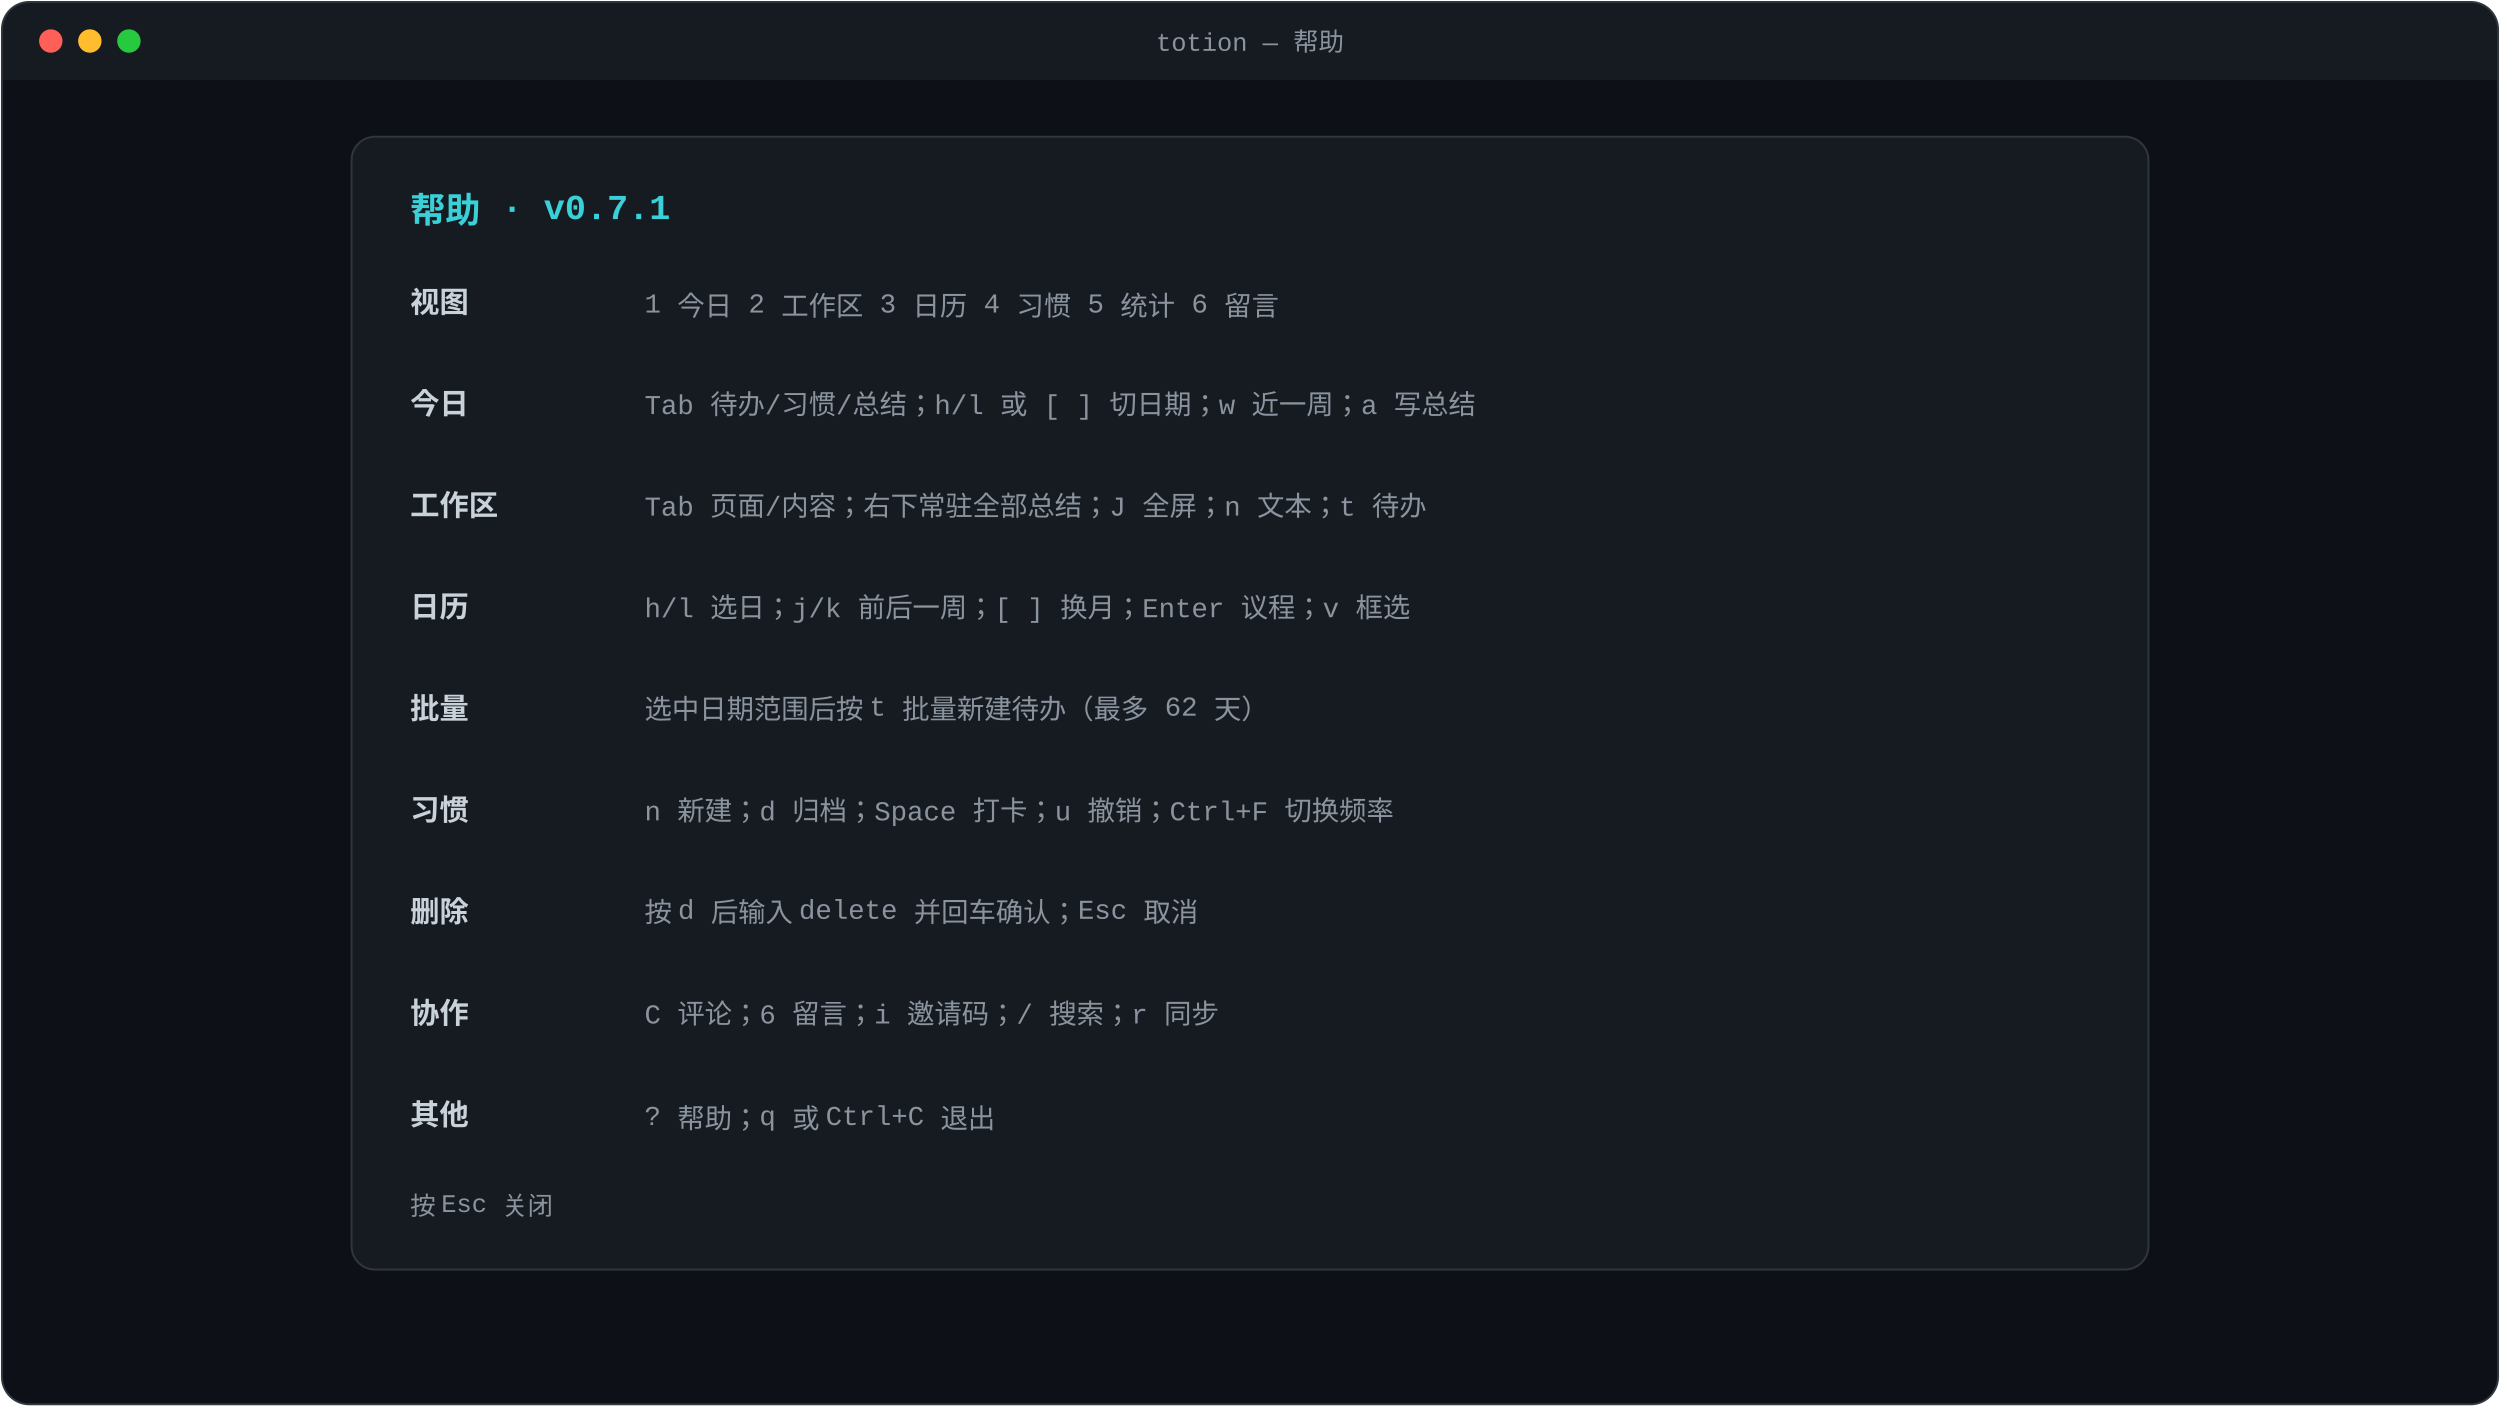
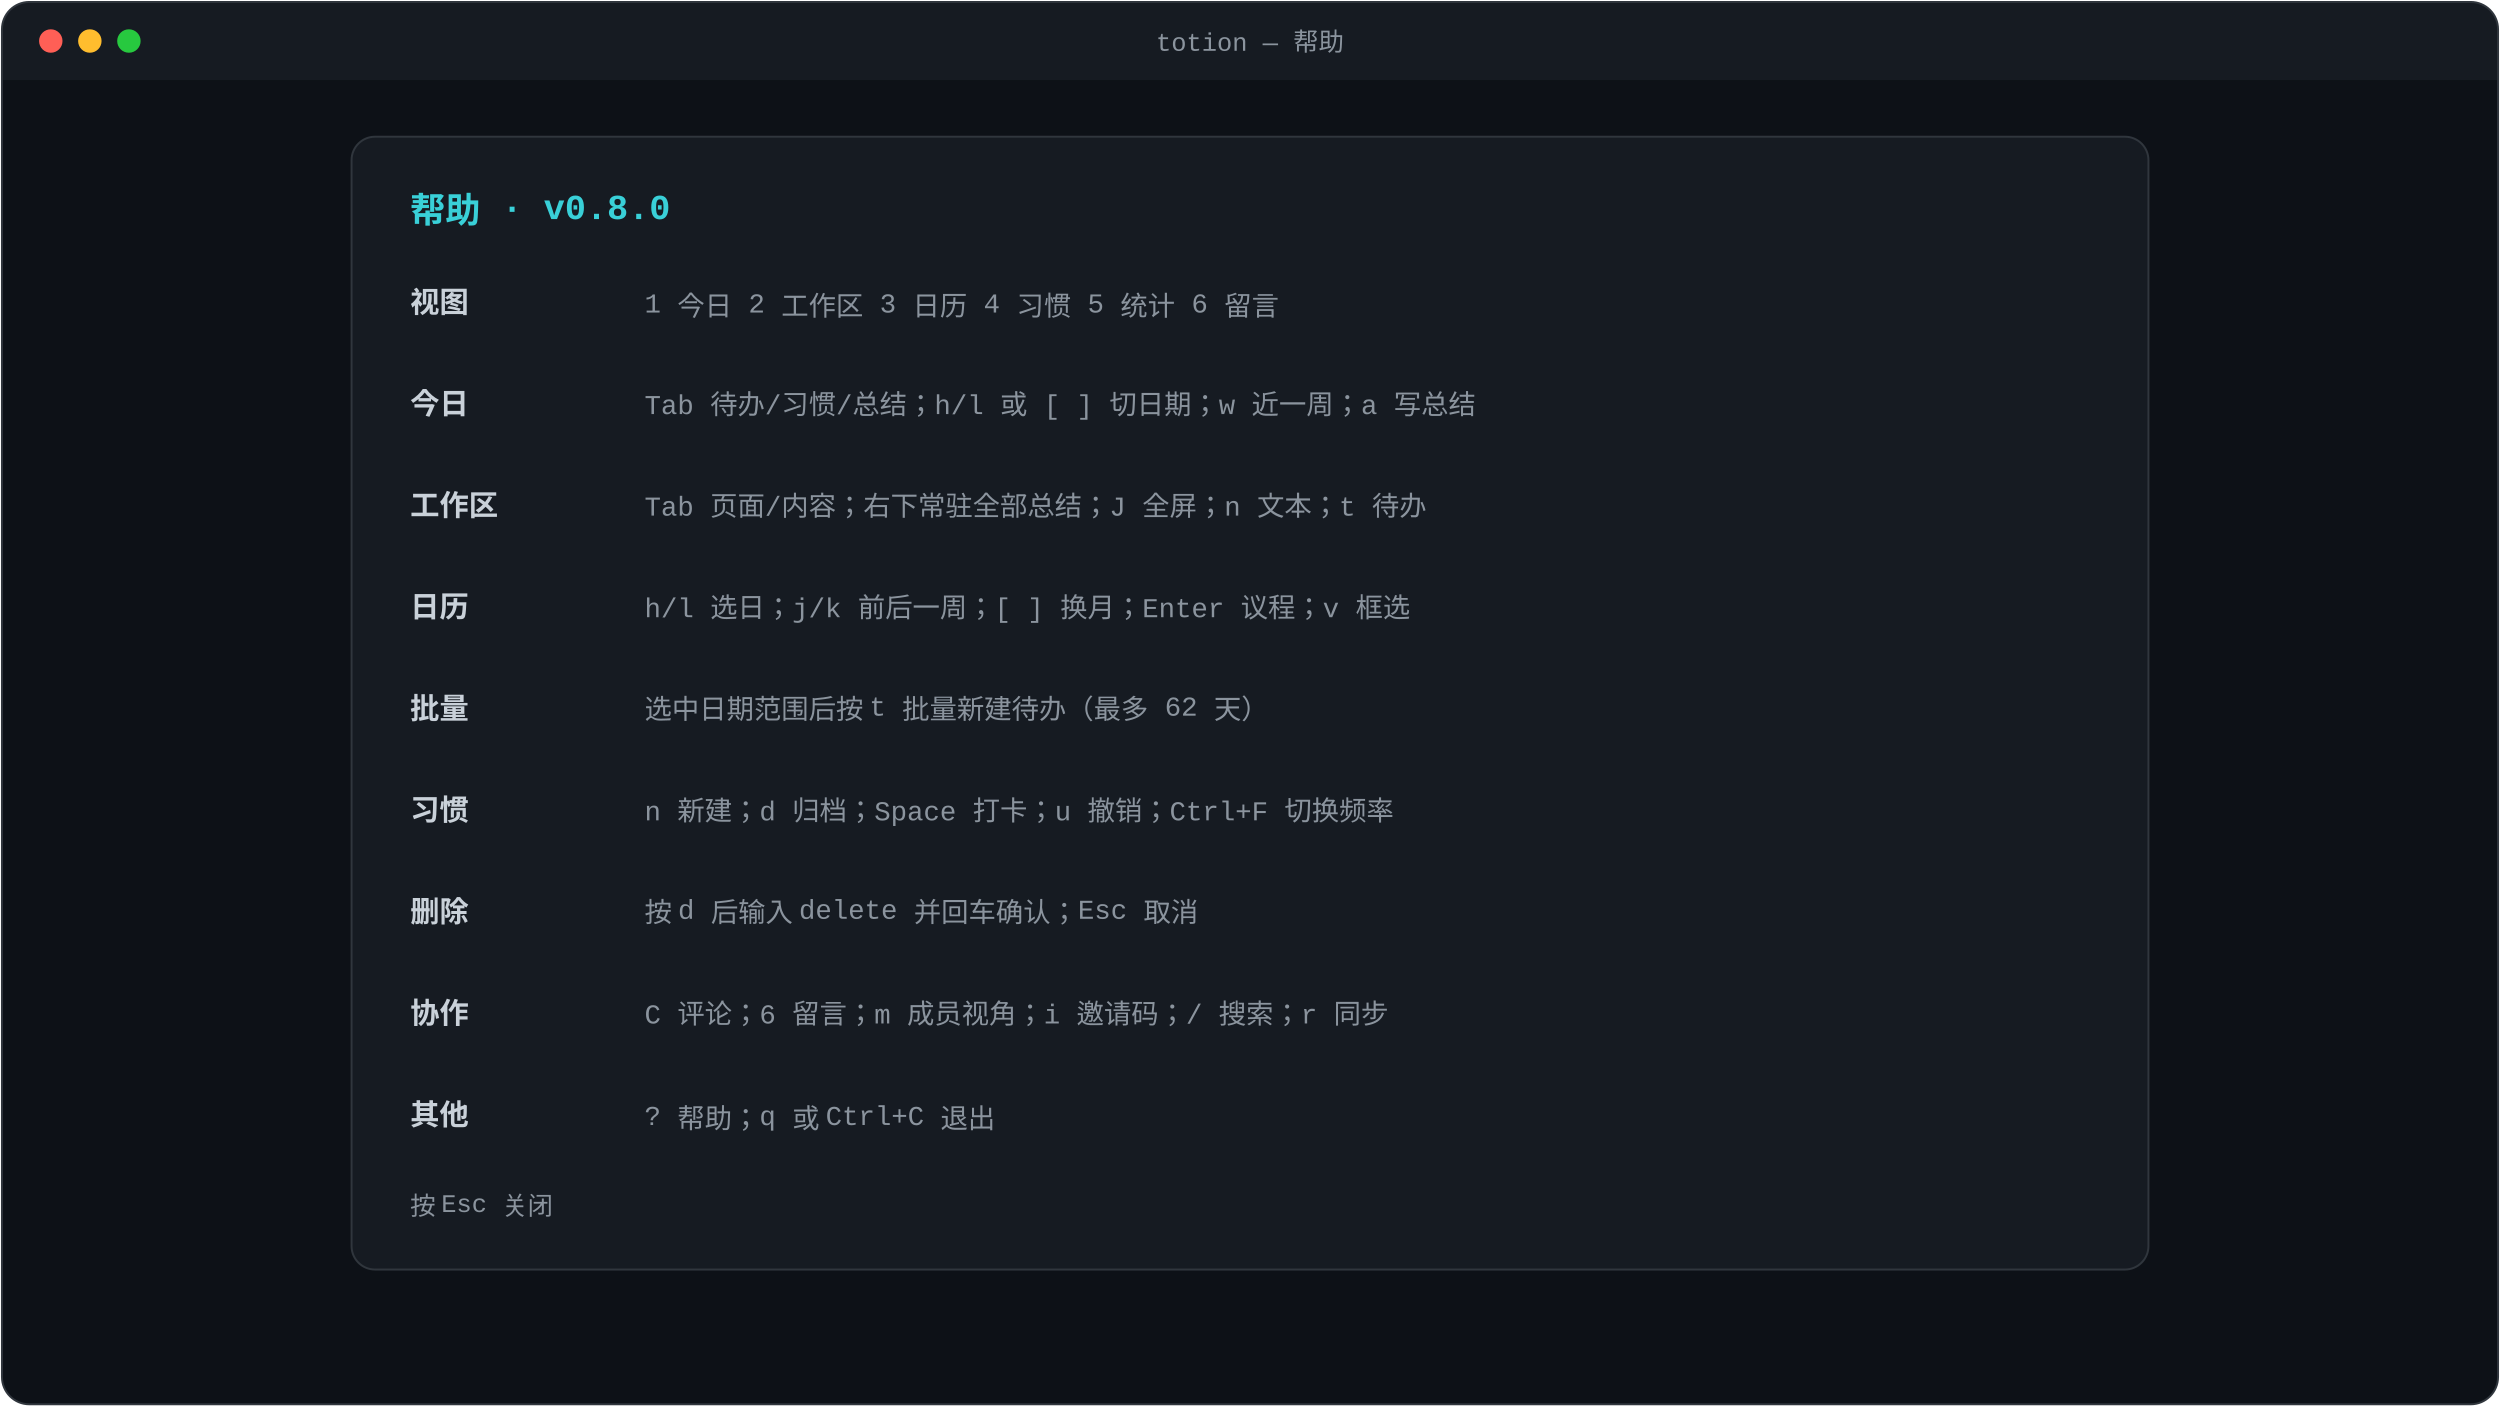
<svg xmlns="http://www.w3.org/2000/svg" width="1280" height="720" viewBox="0 0 1280 720">
  <defs>
    <clipPath id="win-clip">
      <rect x="1" y="1" width="1278" height="718" rx="14" />
    </clipPath>
  </defs>
  <g clip-path="url(#win-clip)">
    <rect x="1" y="1" width="1278" height="718" rx="0" fill="#0d1117" />
    <rect x="1" y="1" width="1278" height="40" rx="0" fill="#161b22" />
  </g>
  <rect x="1" y="1" width="1278" height="718" rx="14" fill="none" stroke="#30363d" />
  <circle cx="26" cy="21" r="6" fill="#ff5f56" />
  <circle cx="46" cy="21" r="6" fill="#ffbd2e" />
  <circle cx="66" cy="21" r="6" fill="#27c93f" />
  <text x="640.0" y="26" fill="#8b949e" font-family="'JetBrains Mono','Fira Code','SFMono-Regular',Consolas,'Liberation Mono',monospace" font-size="13" text-anchor="middle">totion — 帮助</text>
  <rect x="180" y="70" width="920" height="580" rx="12" fill="#161b22" stroke="#30363d" />
-   <text x="210" y="114" font-weight="600" fill="#39d0d8" font-family="'JetBrains Mono','Fira Code','SFMono-Regular',Consolas,'Liberation Mono',monospace" font-size="18" text-anchor="start">帮助 · v0.7.1</text>
+   <text x="210" y="114" font-weight="600" fill="#39d0d8" font-family="'JetBrains Mono','Fira Code','SFMono-Regular',Consolas,'Liberation Mono',monospace" font-size="18" text-anchor="start">帮助 · v0.8.0</text>
  <text x="210" y="160" font-weight="600" fill="#c9d1d9" font-family="'JetBrains Mono','Fira Code','SFMono-Regular',Consolas,'Liberation Mono',monospace" font-size="15" text-anchor="start">视图</text>
  <text x="330" y="160" fill="#8b949e" font-family="'JetBrains Mono','Fira Code','SFMono-Regular',Consolas,'Liberation Mono',monospace" font-size="14" text-anchor="start">1 今日   2 工作区   3 日历   4 习惯   5 统计   6 留言</text>
  <text x="210" y="212" font-weight="600" fill="#c9d1d9" font-family="'JetBrains Mono','Fira Code','SFMono-Regular',Consolas,'Liberation Mono',monospace" font-size="15" text-anchor="start">今日</text>
  <text x="330" y="212" fill="#8b949e" font-family="'JetBrains Mono','Fira Code','SFMono-Regular',Consolas,'Liberation Mono',monospace" font-size="14" text-anchor="start">Tab 待办/习惯/总结；h/l 或 [ ] 切日期；w 近一周；a 写总结</text>
  <text x="210" y="264" font-weight="600" fill="#c9d1d9" font-family="'JetBrains Mono','Fira Code','SFMono-Regular',Consolas,'Liberation Mono',monospace" font-size="15" text-anchor="start">工作区</text>
  <text x="330" y="264" fill="#8b949e" font-family="'JetBrains Mono','Fira Code','SFMono-Regular',Consolas,'Liberation Mono',monospace" font-size="14" text-anchor="start">Tab 页面/内容；右下常驻全部总结；J 全屏；n 文本；t 待办</text>
  <text x="210" y="316" font-weight="600" fill="#c9d1d9" font-family="'JetBrains Mono','Fira Code','SFMono-Regular',Consolas,'Liberation Mono',monospace" font-size="15" text-anchor="start">日历</text>
  <text x="330" y="316" fill="#8b949e" font-family="'JetBrains Mono','Fira Code','SFMono-Regular',Consolas,'Liberation Mono',monospace" font-size="14" text-anchor="start">h/l 选日；j/k 前后一周；[ ] 换月；Enter 议程；v 框选</text>
  <text x="210" y="368" font-weight="600" fill="#c9d1d9" font-family="'JetBrains Mono','Fira Code','SFMono-Regular',Consolas,'Liberation Mono',monospace" font-size="15" text-anchor="start">批量</text>
  <text x="330" y="368" fill="#8b949e" font-family="'JetBrains Mono','Fira Code','SFMono-Regular',Consolas,'Liberation Mono',monospace" font-size="14" text-anchor="start">选中日期范围后按 t 批量新建待办（最多 62 天）</text>
  <text x="210" y="420" font-weight="600" fill="#c9d1d9" font-family="'JetBrains Mono','Fira Code','SFMono-Regular',Consolas,'Liberation Mono',monospace" font-size="15" text-anchor="start">习惯</text>
  <text x="330" y="420" fill="#8b949e" font-family="'JetBrains Mono','Fira Code','SFMono-Regular',Consolas,'Liberation Mono',monospace" font-size="14" text-anchor="start">n 新建；d 归档；Space 打卡；u 撤销；Ctrl+F 切换频率</text>
  <text x="210" y="472" font-weight="600" fill="#c9d1d9" font-family="'JetBrains Mono','Fira Code','SFMono-Regular',Consolas,'Liberation Mono',monospace" font-size="15" text-anchor="start">删除</text>
  <text x="330" y="472" fill="#8b949e" font-family="'JetBrains Mono','Fira Code','SFMono-Regular',Consolas,'Liberation Mono',monospace" font-size="14" text-anchor="start">按 d 后输入 delete 并回车确认；Esc 取消</text>
  <text x="210" y="524" font-weight="600" fill="#c9d1d9" font-family="'JetBrains Mono','Fira Code','SFMono-Regular',Consolas,'Liberation Mono',monospace" font-size="15" text-anchor="start">协作</text>
-   <text x="330" y="524" fill="#8b949e" font-family="'JetBrains Mono','Fira Code','SFMono-Regular',Consolas,'Liberation Mono',monospace" font-size="14" text-anchor="start">C 评论；6 留言；i 邀请码；/ 搜索；r 同步</text>
+   <text x="330" y="524" fill="#8b949e" font-family="'JetBrains Mono','Fira Code','SFMono-Regular',Consolas,'Liberation Mono',monospace" font-size="14" text-anchor="start">C 评论；6 留言；m 成员视角；i 邀请码；/ 搜索；r 同步</text>
  <text x="210" y="576" font-weight="600" fill="#c9d1d9" font-family="'JetBrains Mono','Fira Code','SFMono-Regular',Consolas,'Liberation Mono',monospace" font-size="15" text-anchor="start">其他</text>
  <text x="330" y="576" fill="#8b949e" font-family="'JetBrains Mono','Fira Code','SFMono-Regular',Consolas,'Liberation Mono',monospace" font-size="14" text-anchor="start">? 帮助；q 或 Ctrl+C 退出</text>
  <text x="210" y="622" fill="#8b949e" font-family="'JetBrains Mono','Fira Code','SFMono-Regular',Consolas,'Liberation Mono',monospace" font-size="13" text-anchor="start">按 Esc 关闭</text>
</svg>
